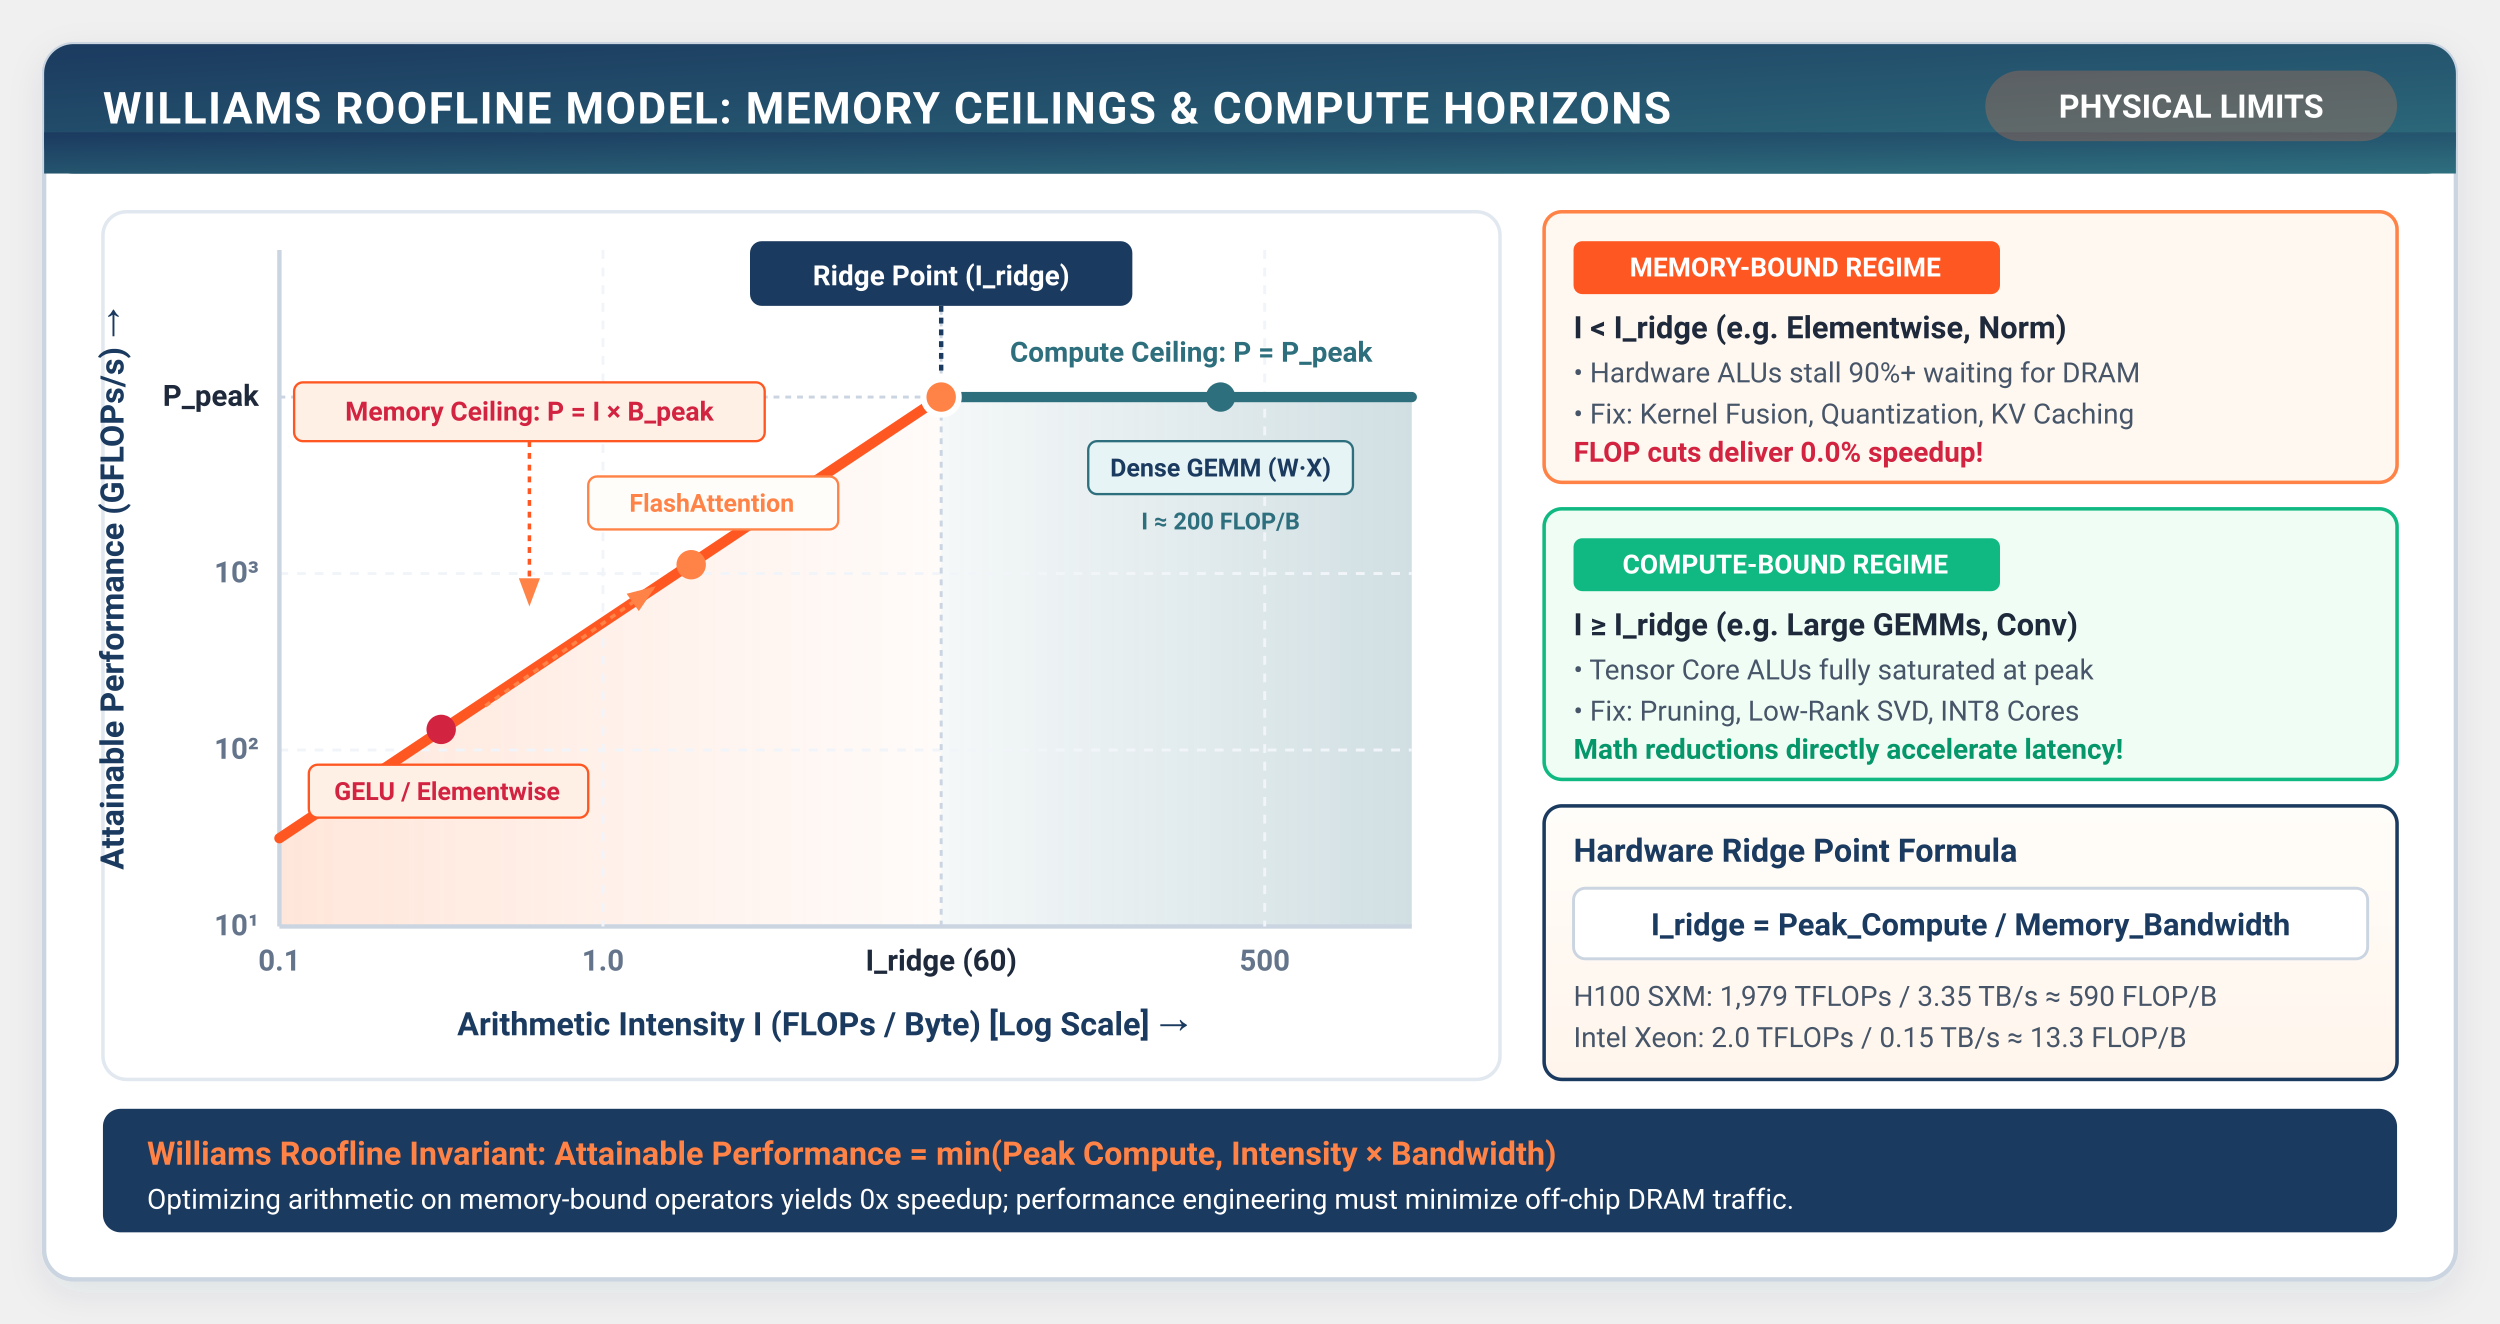
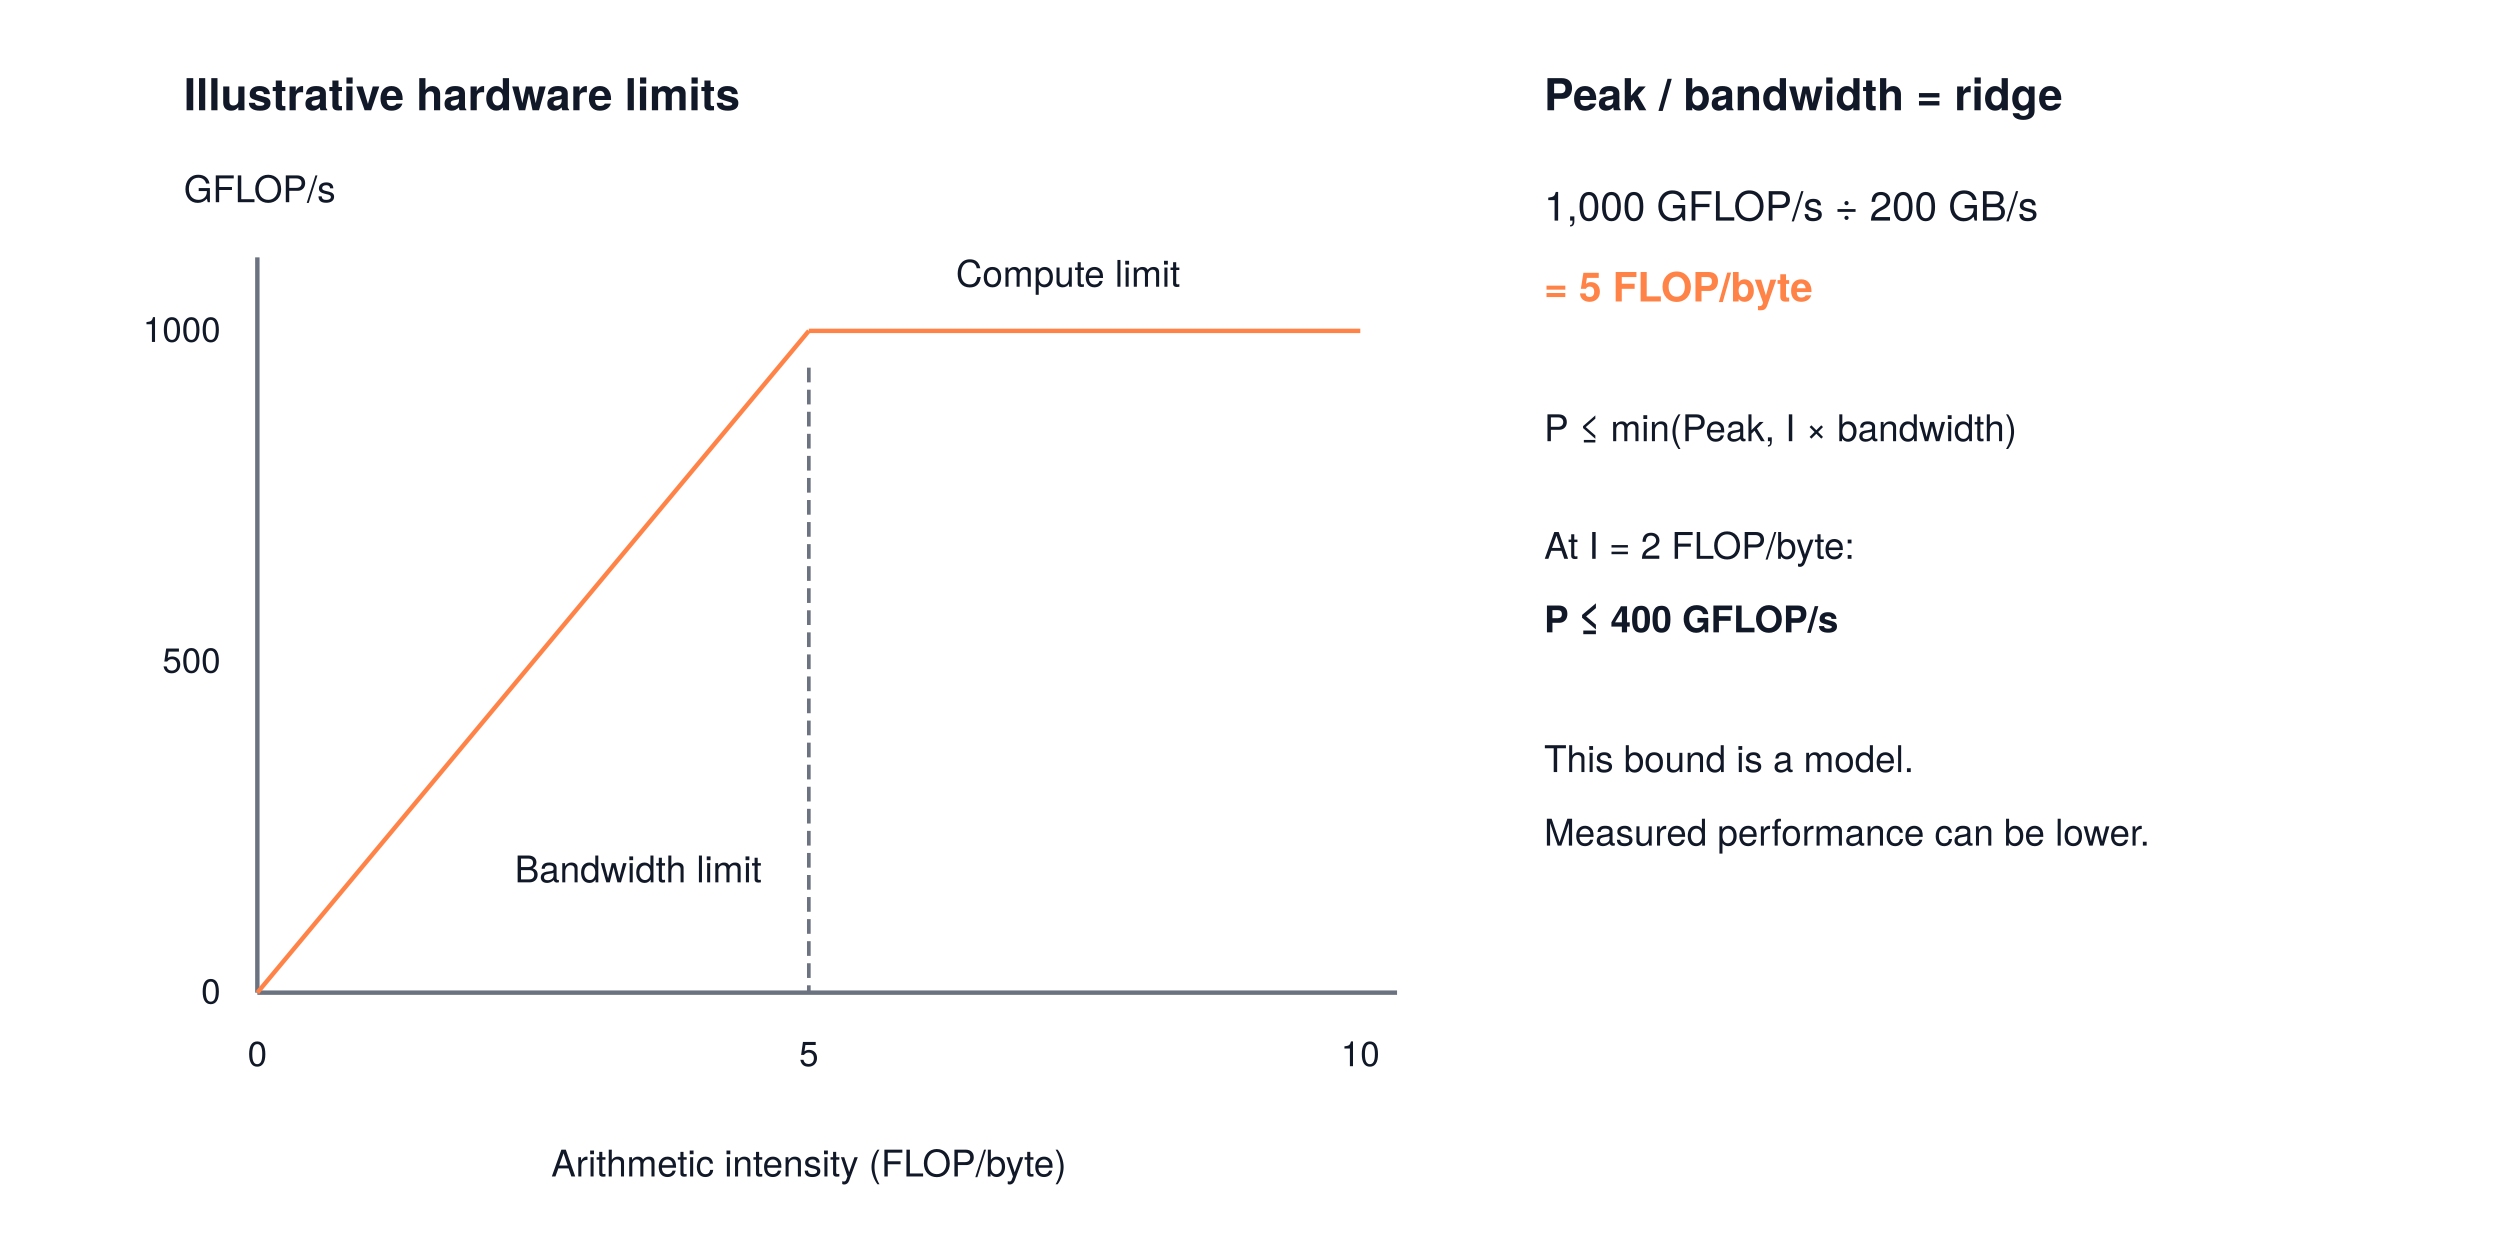
- <svg xmlns="http://www.w3.org/2000/svg" viewBox="0 0 850 450" width="100%" height="100%" style="background:#ffffff; font-family:-apple-system, BlinkMacSystemFont, 'Segoe UI', Roboto, Helvetica, Arial, sans-serif;">
+ <svg xmlns="http://www.w3.org/2000/svg" viewBox="0 0 680 340" font-family="'TeX Gyre Heros', -apple-system, BlinkMacSystemFont, 'Segoe UI', 'Helvetica Neue', Arial, sans-serif">
+   <rect width="680" height="340" fill="#ffffff" />
  <defs>
-     <filter id="cardShadow" x="-10%" y="-10%" width="120%" height="125%" filterUnits="userSpaceOnUse">
-       <feDropShadow dx="0" dy="4" stdDeviation="6" flood-color="#1B3A5F" flood-opacity="0.08" />
-     </filter>
-     <linearGradient id="torchGrad" x1="0%" y1="0%" x2="100%" y2="100%">
-       <stop offset="0%" stop-color="#1B3A5F" />
-       <stop offset="100%" stop-color="#2E6F7E" />
-     </linearGradient>
-     <linearGradient id="memBoundGrad" x1="0%" y1="0%" x2="100%" y2="0%">
-       <stop offset="0%" stop-color="#FF8246" stop-opacity="0.20" />
-       <stop offset="100%" stop-color="#FF8246" stop-opacity="0.03" />
-     </linearGradient>
-     <linearGradient id="computeBoundGrad" x1="0%" y1="0%" x2="100%" y2="0%">
-       <stop offset="0%" stop-color="#2E6F7E" stop-opacity="0.05" />
-       <stop offset="100%" stop-color="#2E6F7E" stop-opacity="0.22" />
-     </linearGradient>
-     <linearGradient id="warmBgGrad" x1="0%" y1="0%" x2="0%" y2="100%">
-       <stop offset="0%" stop-color="#FFFDF9" />
-       <stop offset="100%" stop-color="#FFF5EC" />
-     </linearGradient>
-     <marker id="arrowOrange" markerWidth="8" markerHeight="6" refX="7" refY="3" orient="auto">
-       <polygon points="0 0, 8 3, 0 6" fill="#FF8246" />
+     <marker id="arrow" markerWidth="8" markerHeight="6" refX="7" refY="3" orient="auto">
+       <polygon points="0 0, 8 3, 0 6" fill="#111827" />
    </marker>
  </defs>
-   <rect x="15" y="15" width="820" height="420" rx="10" fill="#FFFFFF" stroke="#CBD5E1" stroke-width="1.5" filter="url(#cardShadow)" />
-   <rect x="15" y="15" width="820" height="44" rx="10" fill="url(#torchGrad)" />
-   <rect x="15" y="45" width="820" height="14" fill="url(#torchGrad)" />
-   <text x="35" y="42" fill="#FFFFFF" font-size="15" font-weight="700" letter-spacing="0.5">WILLIAMS ROOFLINE MODEL: MEMORY CEILINGS &amp; COMPUTE HORIZONS</text>
-   <rect x="675" y="24" width="140" height="24" rx="12" fill="#FF8246" fill-opacity="0.25" />
-   <text x="745" y="40" fill="#FFFFFF" font-size="11" font-weight="700" text-anchor="middle">PHYSICAL LIMITS</text>
-   <rect x="35" y="72" width="475" height="295" rx="8" fill="#FFFFFF" stroke="#E2E8F0" stroke-width="1.2" />
-   <polygon points="95,315 95,285 320,135 320,315" fill="url(#memBoundGrad)" />
-   <polygon points="320,315 320,135 480,135 480,315" fill="url(#computeBoundGrad)" />
-   <line x1="95" y1="315" x2="480" y2="315" stroke="#CBD5E1" stroke-width="1.5" />
-   <line x1="95" y1="255" x2="480" y2="255" stroke="#F1F5F9" stroke-width="1" stroke-dasharray="3,3" />
-   <line x1="95" y1="195" x2="480" y2="195" stroke="#F1F5F9" stroke-width="1" stroke-dasharray="3,3" />
-   <line x1="95" y1="135" x2="480" y2="135" stroke="#CBD5E1" stroke-width="1" stroke-dasharray="2,2" />
-   <line x1="95" y1="85" x2="95" y2="315" stroke="#CBD5E1" stroke-width="1.5" />
-   <line x1="205" y1="85" x2="205" y2="315" stroke="#F1F5F9" stroke-width="1" stroke-dasharray="3,3" />
-   <line x1="320" y1="85" x2="320" y2="315" stroke="#CBD5E1" stroke-width="1" stroke-dasharray="2,2" />
-   <line x1="430" y1="85" x2="430" y2="315" stroke="#F1F5F9" stroke-width="1" stroke-dasharray="3,3" />
-   <text x="95" y="330" fill="#64748B" font-size="10" font-weight="600" text-anchor="middle">0.1</text>
-   <text x="205" y="330" fill="#64748B" font-size="10" font-weight="600" text-anchor="middle">1.0</text>
-   <text x="320" y="330" fill="#1E293B" font-size="10" font-weight="700" text-anchor="middle">I_ridge (60)</text>
-   <text x="430" y="330" fill="#64748B" font-size="10" font-weight="600" text-anchor="middle">500</text>
-   <text x="280" y="352" fill="#1B3A5F" font-size="11" font-weight="700" text-anchor="middle">Arithmetic Intensity I (FLOPs / Byte) [Log Scale] →</text>
-   <text x="88" y="318" fill="#64748B" font-size="10" font-weight="600" text-anchor="end">10¹</text>
-   <text x="88" y="258" fill="#64748B" font-size="10" font-weight="600" text-anchor="end">10²</text>
-   <text x="88" y="198" fill="#64748B" font-size="10" font-weight="600" text-anchor="end">10³</text>
-   <text x="88" y="138" fill="#1E293B" font-size="10" font-weight="700" text-anchor="end">P_peak</text>
-   <text x="42" y="200" fill="#1B3A5F" font-size="11" font-weight="700" text-anchor="middle" transform="rotate(-90 42 200)">Attainable Performance (GFLOPs/s) →</text>
-   <line x1="95" y1="285" x2="320" y2="135" stroke="#FF5722" stroke-width="3.5" stroke-linecap="round" />
-   <line x1="320" y1="135" x2="480" y2="135" stroke="#2E6F7E" stroke-width="3.5" stroke-linecap="round" />
-   <rect x="100" y="130" width="160" height="20" rx="3" fill="#FFF0E6" stroke="#FF5722" stroke-width="0.8" />
-   <text x="180" y="143" fill="#D22341" font-size="9" font-weight="700" text-anchor="middle">Memory Ceiling: P = I × B_peak</text>
-   <path d="M180 150 V205" stroke="#FF5722" stroke-width="1.2" stroke-dasharray="2,2" marker-end="url(#arrowOrange)" />
-   <text x="405" y="123" fill="#2E6F7E" font-size="9.5" font-weight="700" text-anchor="middle">Compute Ceiling: P = P_peak</text>
-   <circle cx="320" cy="135" r="6" fill="#FF8246" stroke="#FFFFFF" stroke-width="2" />
-   <line x1="320" y1="104" x2="320" y2="128" stroke="#1B3A5F" stroke-width="1.5" stroke-dasharray="2,2" />
-   <rect x="255" y="82" width="130" height="22" rx="4" fill="#1B3A5F" />
-   <text x="320" y="97" fill="#FFFFFF" font-size="9.5" font-weight="700" text-anchor="middle">Ridge Point (I_ridge)</text>
-   <circle cx="150" cy="248" r="5" fill="#D22341" />
-   <rect x="105" y="260" width="95" height="18" rx="3" fill="#FFF0E6" stroke="#FF5722" stroke-width="0.8" />
-   <text x="152" y="272" fill="#D22341" font-size="8.5" font-weight="700" text-anchor="middle">GELU / Elementwise</text>
-   <circle cx="235" cy="192" r="5" fill="#FF8246" />
-   <line x1="165" y1="240" x2="222" y2="200" stroke="#FF8246" stroke-width="1.2" stroke-dasharray="2,2" marker-end="url(#arrowOrange)" />
-   <rect x="200" y="162" width="85" height="18" rx="3" fill="#FFFDF9" stroke="#FF8246" stroke-width="0.8" />
-   <text x="242" y="174" fill="#FF8246" font-size="8.5" font-weight="700" text-anchor="middle">FlashAttention</text>
-   <circle cx="415" cy="135" r="5" fill="#2E6F7E" />
-   <rect x="370" y="150" width="90" height="18" rx="3" fill="#E6F4F6" stroke="#2E6F7E" stroke-width="0.8" />
-   <text x="415" y="162" fill="#1B3A5F" font-size="8.5" font-weight="700" text-anchor="middle">Dense GEMM (W·X)</text>
-   <text x="415" y="180" fill="#2E6F7E" font-size="8" font-weight="600" text-anchor="middle">I ≈ 200 FLOP/B</text>
-   <rect x="525" y="72" width="290" height="92" rx="6" fill="#FFF8F0" stroke="#FF8246" stroke-width="1.2" />
-   <rect x="535" y="82" width="145" height="18" rx="3" fill="#FF5722" />
-   <text x="607" y="94" fill="#FFFFFF" font-size="9" font-weight="700" text-anchor="middle">MEMORY-BOUND REGIME</text>
-   <text x="535" y="115" fill="#1E293B" font-size="10.5" font-weight="700">I &lt; I_ridge (e.g. Elementwise, Norm)</text>
-   <text x="535" y="130" fill="#475569" font-size="9.5">• Hardware ALUs stall 90%+ waiting for DRAM</text>
-   <text x="535" y="144" fill="#475569" font-size="9.5">• Fix: Kernel Fusion, Quantization, KV Caching</text>
-   <text x="535" y="157" fill="#D22341" font-size="9.5" font-weight="700">FLOP cuts deliver 0.0% speedup!</text>
-   <rect x="525" y="173" width="290" height="92" rx="6" fill="#F0FDF4" stroke="#10B981" stroke-width="1.2" />
-   <rect x="535" y="183" width="145" height="18" rx="3" fill="#10B981" />
-   <text x="607" y="195" fill="#FFFFFF" font-size="9" font-weight="700" text-anchor="middle">COMPUTE-BOUND REGIME</text>
-   <text x="535" y="216" fill="#1E293B" font-size="10.5" font-weight="700">I ≥ I_ridge (e.g. Large GEMMs, Conv)</text>
-   <text x="535" y="231" fill="#475569" font-size="9.5">• Tensor Core ALUs fully saturated at peak</text>
-   <text x="535" y="245" fill="#475569" font-size="9.5">• Fix: Pruning, Low-Rank SVD, INT8 Cores</text>
-   <text x="535" y="258" fill="#059669" font-size="9.5" font-weight="700">Math reductions directly accelerate latency!</text>
-   <rect x="525" y="274" width="290" height="93" rx="6" fill="url(#warmBgGrad)" stroke="#1B3A5F" stroke-width="1.2" />
-   <text x="535" y="293" fill="#1B3A5F" font-size="11" font-weight="700">Hardware Ridge Point Formula</text>
-   <rect x="535" y="302" width="270" height="24" rx="4" fill="#FFFFFF" stroke="#CBD5E1" />
-   <text x="670" y="318" fill="#1B3A5F" font-size="10.5" font-weight="700" text-anchor="middle">I_ridge = Peak_Compute / Memory_Bandwidth</text>
-   <text x="535" y="342" fill="#475569" font-size="9.5">H100 SXM: 1,979 TFLOPs / 3.35 TB/s ≈ 590 FLOP/B</text>
-   <text x="535" y="356" fill="#475569" font-size="9.5">Intel Xeon: 2.0 TFLOPs / 0.15 TB/s ≈ 13.3 FLOP/B</text>
-   <rect x="35" y="377" width="780" height="42" rx="6" fill="#1B3A5F" />
-   <text x="50" y="396" fill="#FF8246" font-size="11" font-weight="700">Williams Roofline Invariant: Attainable Performance = min(Peak Compute, Intensity × Bandwidth)</text>
-   <text x="50" y="411" fill="#FFFFFF" font-size="9.5">Optimizing arithmetic on memory-bound operators yields 0x speedup; performance engineering must minimize off-chip DRAM traffic.</text>
+   <text x="50" y="30" text-anchor="start" font-size="12" font-weight="700" fill="#111827">Illustrative hardware limits</text>
+   <text x="420" y="30" text-anchor="start" font-size="12" font-weight="700" fill="#111827">Peak / bandwidth = ridge</text>
+   <text x="420" y="60" text-anchor="start" font-size="11" font-weight="400" fill="#111827">1,000 GFLOP/s ÷ 200 GB/s</text>
+   <text x="420" y="82" text-anchor="start" font-size="11" font-weight="700" fill="#ff8246">= 5 FLOP/byte</text>
+   <text x="420" y="120" text-anchor="start" font-size="10" font-weight="400" fill="#111827">P ≤ min(Peak, I × bandwidth)</text>
+   <text x="420" y="152" text-anchor="start" font-size="10" font-weight="400" fill="#111827">At I = 2 FLOP/byte:</text>
+   <text x="420" y="172" text-anchor="start" font-size="10" font-weight="700" fill="#111827">P ≤ 400 GFLOP/s</text>
+   <text x="420" y="210" text-anchor="start" font-size="10" font-weight="400" fill="#111827">This bound is a model.</text>
+   <text x="420" y="230" text-anchor="start" font-size="10" font-weight="400" fill="#111827">Measured performance can be lower.</text>
+   <text x="50" y="55" text-anchor="start" font-size="10" font-weight="400" fill="#111827">GFLOP/s</text>
+   <path d="M 70 270 L 380 270" fill="none" stroke="#6B7280" stroke-width="1.2" />
+   <path d="M 70 270 L 70 70" fill="none" stroke="#6B7280" stroke-width="1.2" />
+   <text x="60" y="273" text-anchor="end" font-size="9.5" font-weight="400" fill="#111827">0</text>
+   <text x="60" y="183" text-anchor="end" font-size="9.5" font-weight="400" fill="#111827">500</text>
+   <text x="60" y="93" text-anchor="end" font-size="9.5" font-weight="400" fill="#111827">1000</text>
+   <text x="70" y="290" text-anchor="middle" font-size="9.5" font-weight="400" fill="#111827">0</text>
+   <text x="220" y="290" text-anchor="middle" font-size="9.5" font-weight="400" fill="#111827">5</text>
+   <text x="370" y="290" text-anchor="middle" font-size="9.5" font-weight="400" fill="#111827">10</text>
+   <path d="M 70 270 L 220 90" fill="none" stroke="#ff8246" stroke-width="1.2" />
+   <path d="M 220 90 L 370 90" fill="none" stroke="#ff8246" stroke-width="1.2" />
+   <path d="M220 100 V270" fill="none" stroke="#6B7280" stroke-dasharray="4,2" />
+   <text x="140" y="240" text-anchor="start" font-size="10" font-weight="400" fill="#111827">Bandwidth limit</text>
+   <text x="260" y="78" text-anchor="start" font-size="10" font-weight="400" fill="#111827">Compute limit</text>
+   <text x="220" y="320" text-anchor="middle" font-size="10" font-weight="400" fill="#111827">Arithmetic intensity (FLOP/byte)</text>
</svg>
